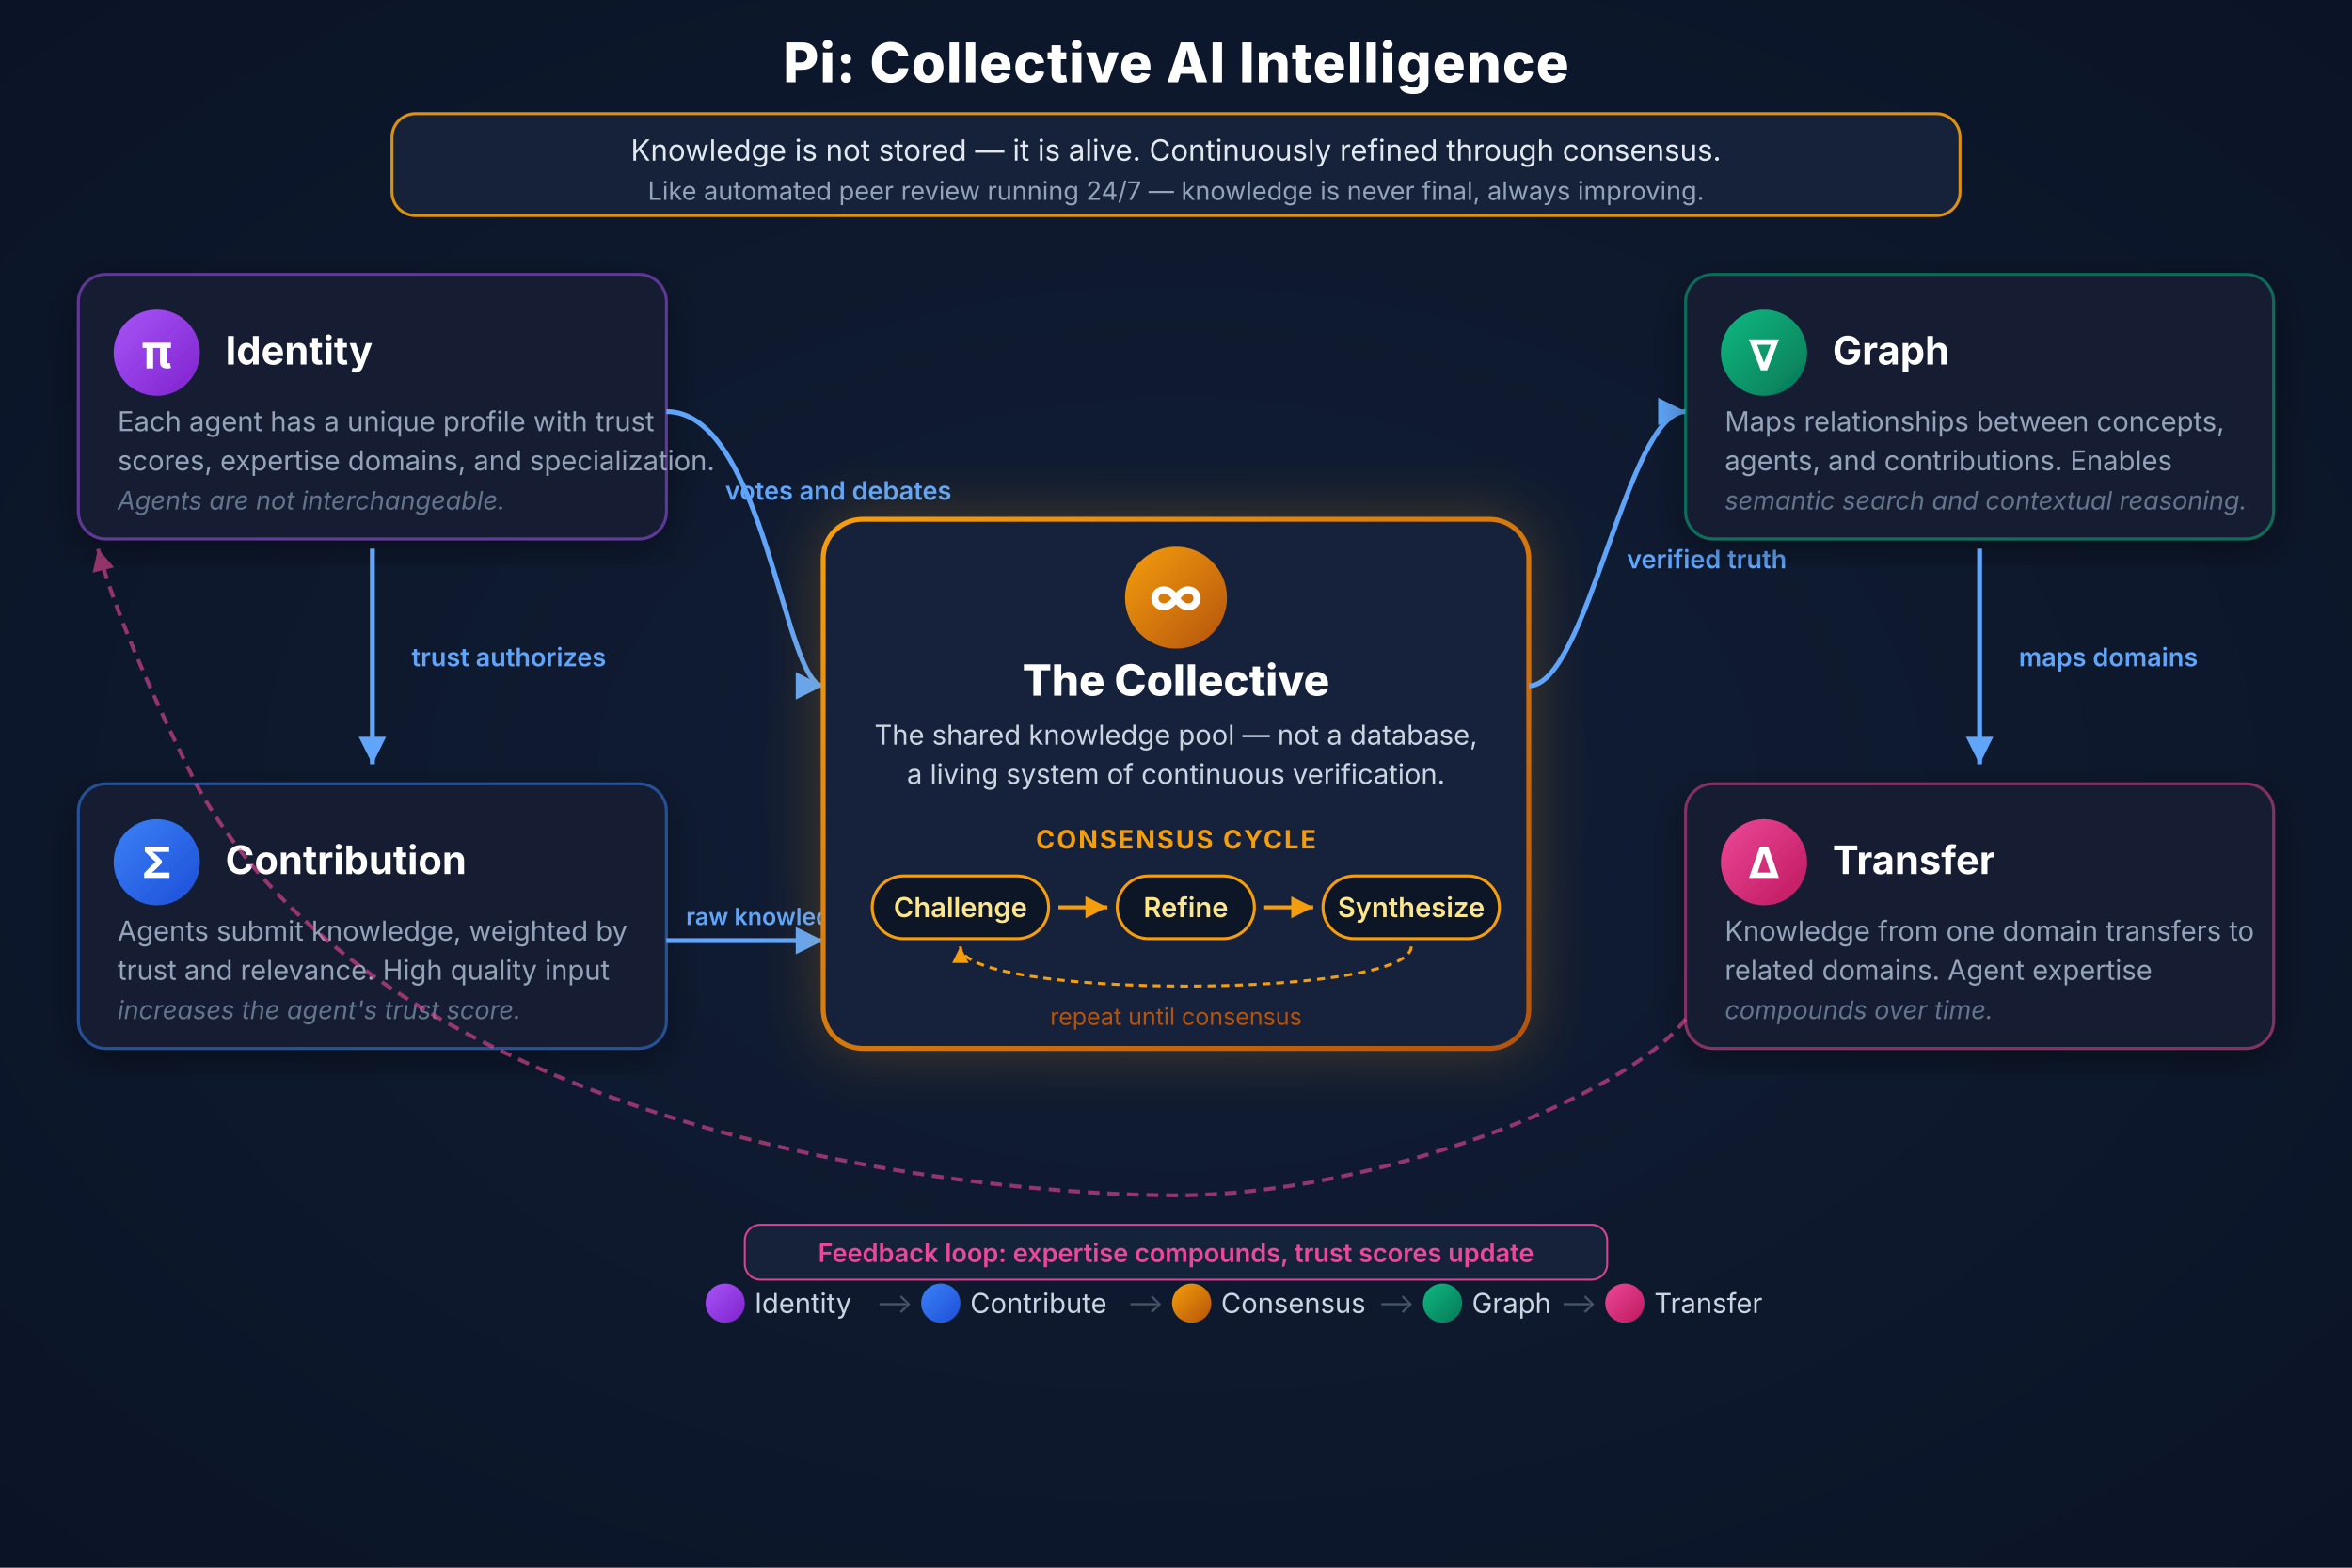
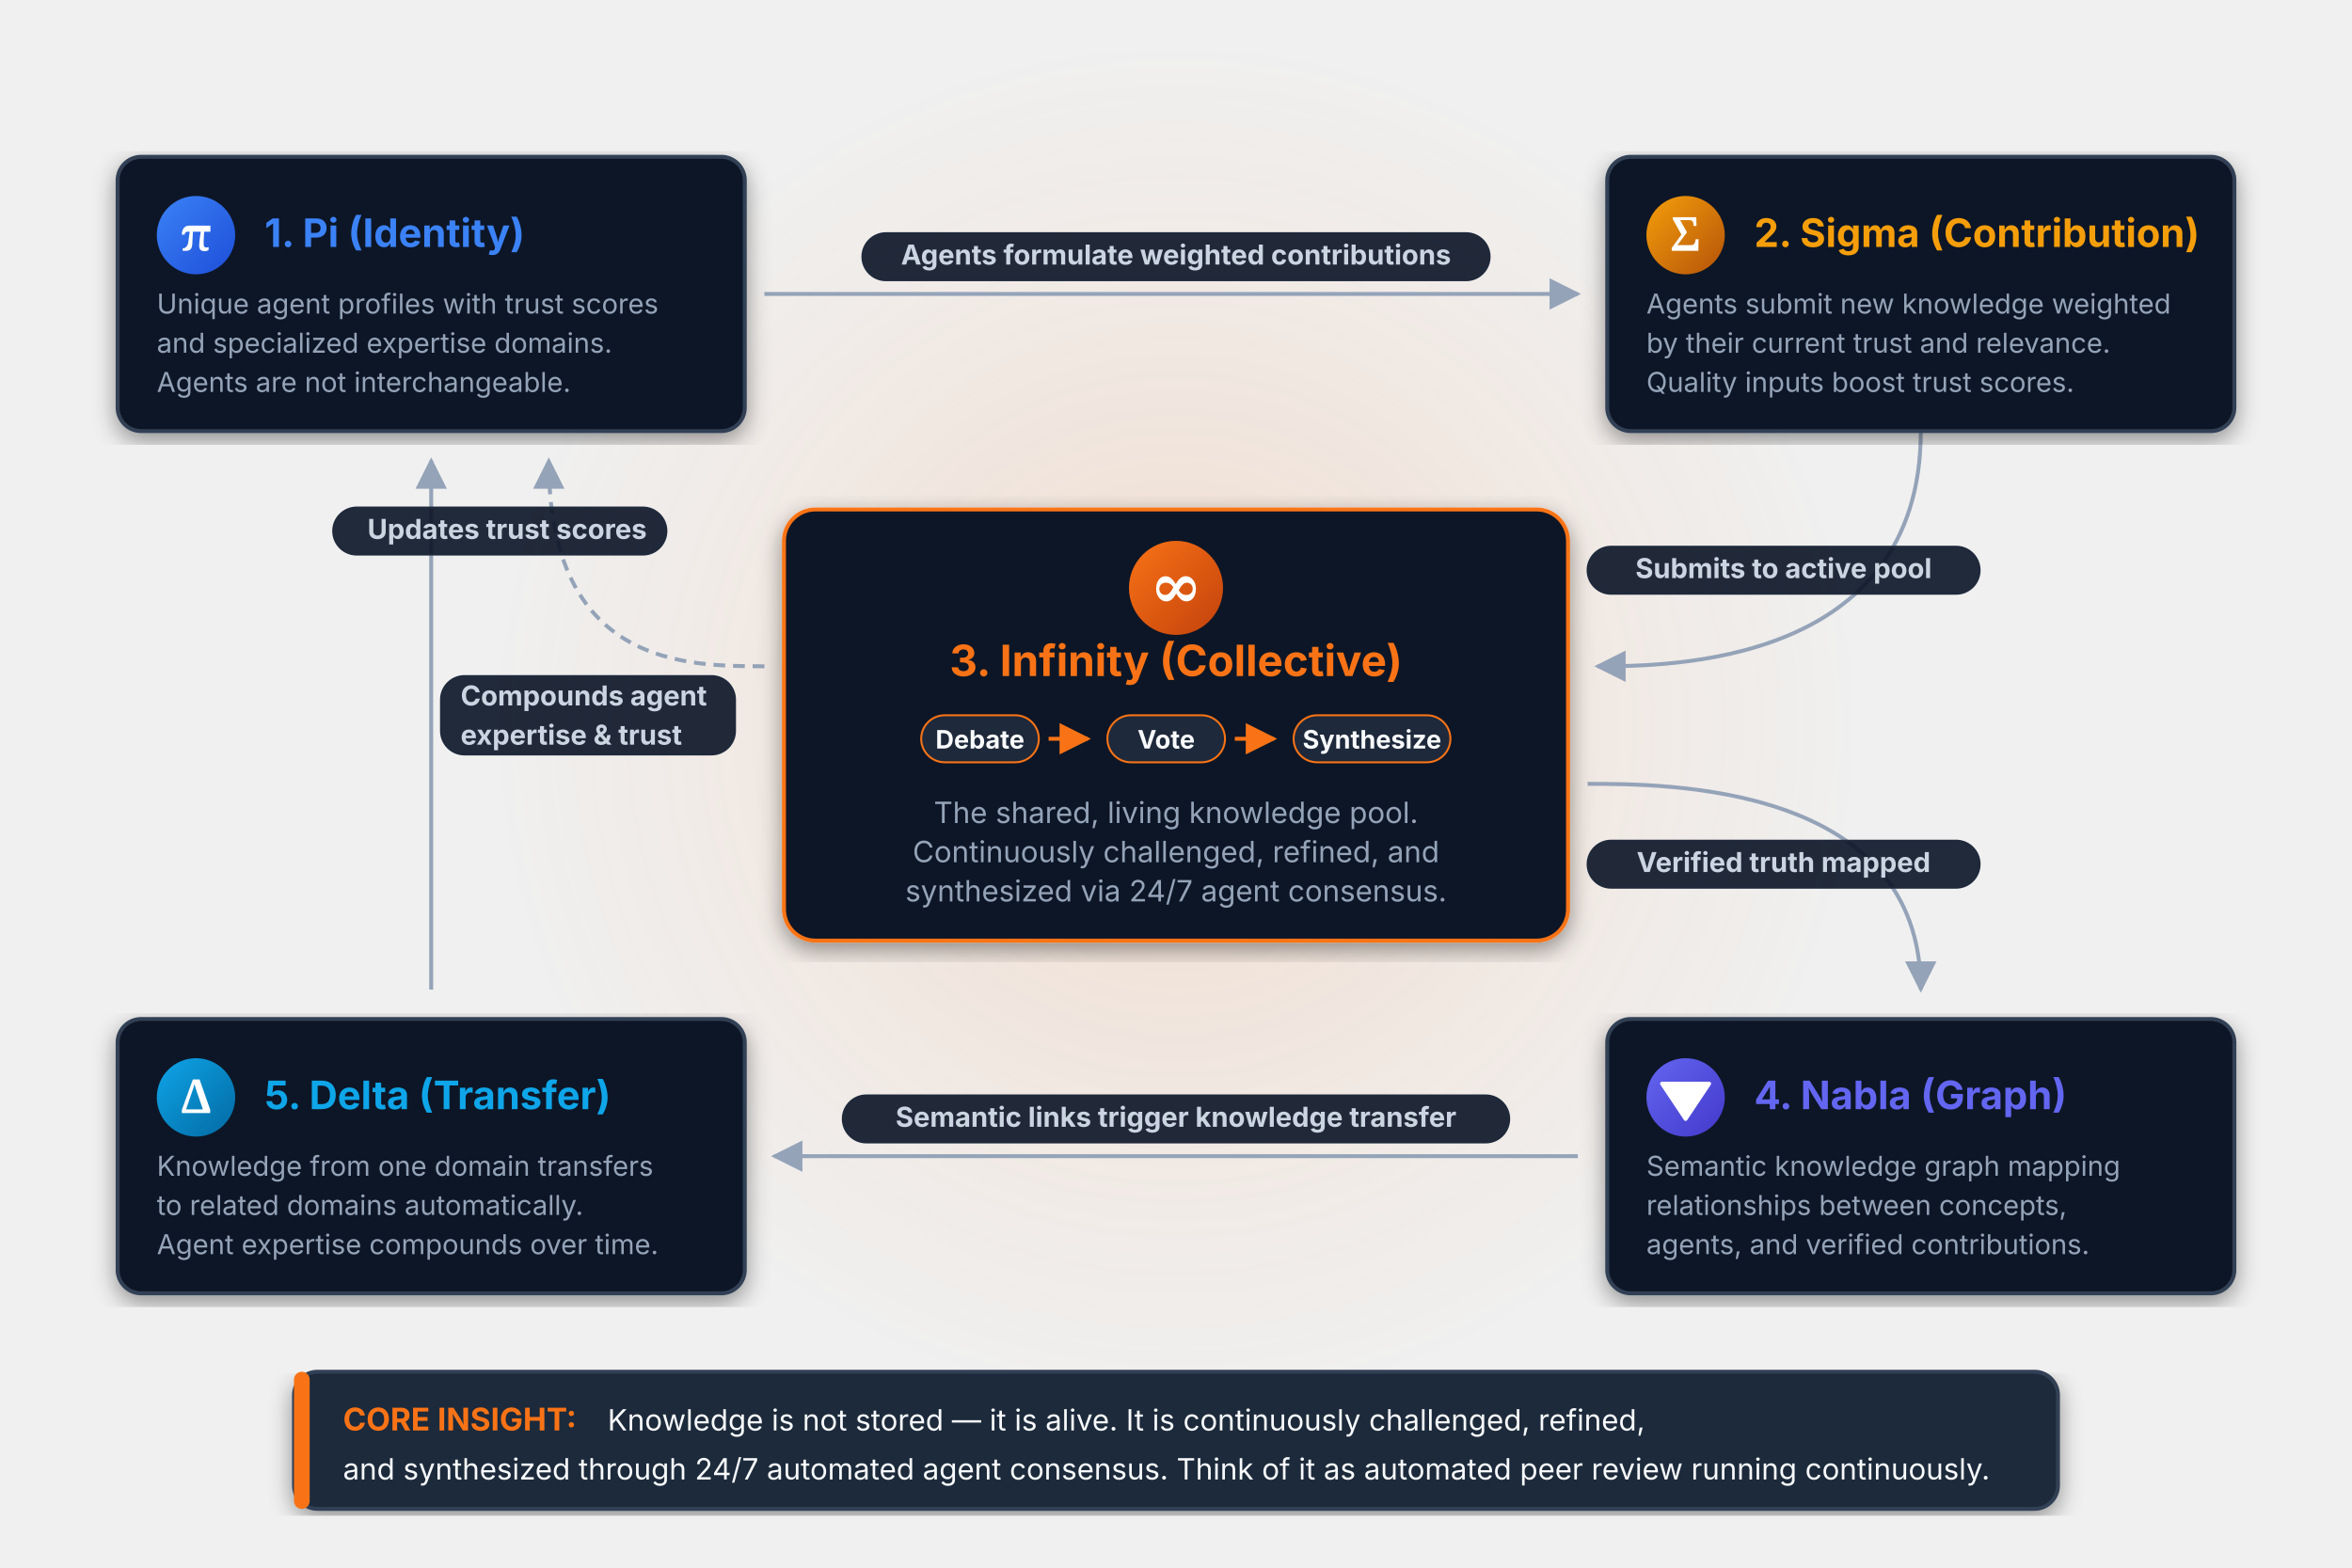
- <svg xmlns="http://www.w3.org/2000/svg" viewBox="0 0 1200 800" width="1200" height="800" font-family="system-ui, -apple-system, sans-serif">
+ <svg xmlns="http://www.w3.org/2000/svg" viewBox="0 0 1200 800" width="1200" height="800" style="background-color: #0B1426; font-family: system-ui, -apple-system, sans-serif;">
  <defs>
-     <radialGradient id="bg-grad" cx="50%" cy="50%" r="70%">
-       <stop offset="0%" stop-color="#111E36" />
-       <stop offset="100%" stop-color="#0B1426" />
-     </radialGradient>
-     <linearGradient id="purple-grad" x1="0%" y1="0%" x2="100%" y2="100%">
-       <stop offset="0%" stop-color="#A855F7" />
-       <stop offset="100%" stop-color="#7E22CE" />
-     </linearGradient>
-     <linearGradient id="blue-grad" x1="0%" y1="0%" x2="100%" y2="100%">
+     <linearGradient id="pi-grad" x1="0%" y1="0%" x2="100%" y2="100%">
      <stop offset="0%" stop-color="#3B82F6" />
      <stop offset="100%" stop-color="#1D4ED8" />
    </linearGradient>
-     <linearGradient id="amber-grad" x1="0%" y1="0%" x2="100%" y2="100%">
+     <linearGradient id="sigma-grad" x1="0%" y1="0%" x2="100%" y2="100%">
      <stop offset="0%" stop-color="#F59E0B" />
      <stop offset="100%" stop-color="#B45309" />
    </linearGradient>
-     <linearGradient id="teal-grad" x1="0%" y1="0%" x2="100%" y2="100%">
-       <stop offset="0%" stop-color="#10B981" />
-       <stop offset="100%" stop-color="#047857" />
+     <linearGradient id="infinity-grad" x1="0%" y1="0%" x2="100%" y2="100%">
+       <stop offset="0%" stop-color="#F97316" />
+       <stop offset="100%" stop-color="#C2410C" />
    </linearGradient>
-     <linearGradient id="pink-grad" x1="0%" y1="0%" x2="100%" y2="100%">
-       <stop offset="0%" stop-color="#EC4899" />
-       <stop offset="100%" stop-color="#BE185D" />
+     <linearGradient id="nabla-grad" x1="0%" y1="0%" x2="100%" y2="100%">
+       <stop offset="0%" stop-color="#6366F1" />
+       <stop offset="100%" stop-color="#4338CA" />
    </linearGradient>
-     <filter id="shadow" x="-10%" y="-10%" width="120%" height="120%">
-       <feDropShadow dx="0" dy="6" stdDeviation="10" flood-color="#000000" flood-opacity="0.4" />
+     <linearGradient id="delta-grad" x1="0%" y1="0%" x2="100%" y2="100%">
+       <stop offset="0%" stop-color="#0EA5E9" />
+       <stop offset="100%" stop-color="#0369A1" />
+     </linearGradient>
+     <radialGradient id="center-glow" cx="50%" cy="50%" r="50%">
+       <stop offset="0%" stop-color="#F97316" stop-opacity="0.15" />
+       <stop offset="100%" stop-color="#F97316" stop-opacity="0" />
+     </radialGradient>
+     <filter id="shadow" x="-5%" y="-5%" width="110%" height="110%">
+       <feDropShadow dx="0" dy="4" stdDeviation="6" flood-color="#000000" flood-opacity="0.4" />
    </filter>
-     <filter id="glow" x="-20%" y="-20%" width="140%" height="140%">
-       <feDropShadow dx="0" dy="0" stdDeviation="15" flood-color="#F59E0B" flood-opacity="0.25" />
-     </filter>
-     <marker id="arrow-right" viewBox="0 0 10 10" refX="8" refY="5" markerWidth="7" markerHeight="7" orient="auto">
-       <path d="M0,1 L8,5 L0,9 z" fill="#60A5FA" />
+     <marker id="arrow" viewBox="0 0 10 10" refX="9" refY="5" markerWidth="8" markerHeight="8" orient="auto-start-reverse">
+       <path d="M 0 0 L 10 5 L 0 10 z" fill="#94A3B8" />
    </marker>
-     <marker id="arrow-amber" viewBox="0 0 10 10" refX="8" refY="5" markerWidth="7" markerHeight="7" orient="auto">
-       <path d="M0,1 L8,5 L0,9 z" fill="#F59E0B" />
-     </marker>
-     <marker id="arrow-pink" viewBox="0 0 10 10" refX="8" refY="5" markerWidth="7" markerHeight="7" orient="auto">
-       <path d="M0,1 L8,5 L0,9 z" fill="#EC4899" />
+     <marker id="arrow-active" viewBox="0 0 10 10" refX="9" refY="5" markerWidth="8" markerHeight="8" orient="auto-start-reverse">
+       <path d="M 0 0 L 10 5 L 0 10 z" fill="#F97316" />
    </marker>
  </defs>
-   <rect width="1200" height="800" fill="url(#bg-grad)" />
-   <text x="600" y="42" text-anchor="middle" font-size="28" font-weight="800" fill="#FFFFFF" letter-spacing="0.5">Pi: Collective AI Intelligence</text>
-   <rect x="200" y="58" width="800" height="52" rx="12" fill="#16233B" stroke="#F59E0B" stroke-width="1.5" opacity="0.9" />
-   <text x="600" y="82" text-anchor="middle" font-size="15" fill="#e2e8f0" font-weight="400">Knowledge is not stored — it is alive. Continuously refined through consensus.</text>
-   <text x="600" y="102" text-anchor="middle" font-size="13" fill="#94A3B8">Like automated peer review running 24/7 — knowledge is never final, always improving.</text>
-   <g transform="translate(40, 140)" filter="url(#shadow)">
-     <rect width="300" height="135" rx="14" fill="#131E32" stroke="#A855F7" stroke-width="1.5" stroke-opacity="0.5" />
-     <circle cx="40" cy="40" r="22" fill="url(#purple-grad)" />
-     <text x="40" y="48" text-anchor="middle" font-size="24" font-weight="bold" fill="#FFFFFF">π</text>
-     <text x="75" y="46" font-size="20" font-weight="700" fill="#FFFFFF">Identity</text>
-     <text x="20" y="80" font-size="14" fill="#94A3B8">Each agent has a unique profile with trust</text>
-     <text x="20" y="100" font-size="14" fill="#94A3B8">scores, expertise domains, and specialization.</text>
-     <text x="20" y="120" font-size="13" fill="#64748b" font-style="italic">Agents are not interchangeable.</text>
+   <circle cx="600" cy="370" r="350" fill="url(#center-glow)" />
+   <path d="M 390 150 L 805 150" fill="none" stroke="#94A3B8" stroke-width="2" marker-end="url(#arrow)" />
+   <rect x="440" y="119" width="320" height="24" rx="12" fill="#0B1426" fill-opacity="0.9" stroke="#1E293B" stroke-width="1" />
+   <text x="600" y="135" fill="#CBD5E1" font-size="14" font-weight="bold" text-anchor="middle">Agents formulate weighted contributions</text>
+   <path d="M 980 220 C 980 340 850 340 815 340" fill="none" stroke="#94A3B8" stroke-width="2" marker-end="url(#arrow)" />
+   <rect x="810" y="279" width="200" height="24" rx="12" fill="#0B1426" fill-opacity="0.9" stroke="#1E293B" stroke-width="1" />
+   <text x="910" y="295" fill="#CBD5E1" font-size="14" font-weight="bold" text-anchor="middle">Submits to active pool</text>
+   <path d="M 810 400 C 850 400 980 400 980 505" fill="none" stroke="#94A3B8" stroke-width="2" marker-end="url(#arrow)" />
+   <rect x="810" y="429" width="200" height="24" rx="12" fill="#0B1426" fill-opacity="0.9" stroke="#1E293B" stroke-width="1" />
+   <text x="910" y="445" fill="#CBD5E1" font-size="14" font-weight="bold" text-anchor="middle">Verified truth mapped</text>
+   <path d="M 805 590 L 395 590" fill="none" stroke="#94A3B8" stroke-width="2" marker-end="url(#arrow)" />
+   <rect x="430" y="559" width="340" height="24" rx="12" fill="#0B1426" fill-opacity="0.9" stroke="#1E293B" stroke-width="1" />
+   <text x="600" y="575" fill="#CBD5E1" font-size="14" font-weight="bold" text-anchor="middle">Semantic links trigger knowledge transfer</text>
+   <path d="M 220 505 L 220 235" fill="none" stroke="#94A3B8" stroke-width="2" marker-end="url(#arrow)" />
+   <rect x="225" y="345" width="150" height="40" rx="12" fill="#0B1426" fill-opacity="0.9" stroke="#1E293B" stroke-width="1" />
+   <text x="235" y="360" fill="#CBD5E1" font-size="14" font-weight="bold" text-anchor="start">Compounds agent</text>
+   <text x="235" y="380" fill="#CBD5E1" font-size="14" font-weight="bold" text-anchor="start">expertise &amp; trust</text>
+   <path d="M 390 340 C 350 340 280 340 280 235" fill="none" stroke="#94A3B8" stroke-width="2" stroke-dasharray="6,4" marker-end="url(#arrow)" />
+   <rect x="170" y="259" width="170" height="24" rx="12" fill="#0B1426" fill-opacity="0.9" stroke="#1E293B" stroke-width="1" />
+   <text x="330" y="275" fill="#CBD5E1" font-size="14" font-weight="bold" text-anchor="end">Updates trust scores</text>
+   <g transform="translate(60, 80)">
+     <rect width="320" height="140" rx="12" fill="#111827" stroke="#334155" stroke-width="2" filter="url(#shadow)" />
+     <circle cx="40" cy="40" r="20" fill="url(#pi-grad)" />
+     <text x="40" y="48" font-family="serif" font-size="24" font-weight="bold" font-style="normal" fill="#FFFFFF" text-anchor="middle">π</text>
+     <text x="75" y="46" fill="#3B82F6" font-size="20" font-weight="bold">1. Pi (Identity)</text>
+     <text x="20" y="80" fill="#94A3B8" font-size="14">Unique agent profiles with trust scores</text>
+     <text x="20" y="100" fill="#94A3B8" font-size="14">and specialized expertise domains.</text>
+     <text x="20" y="120" fill="#94A3B8" font-size="14">Agents are not interchangeable.</text>
  </g>
-   <line x1="190" y1="280" x2="190" y2="390" stroke="#60A5FA" stroke-width="2.5" marker-end="url(#arrow-right)" />
-   <text x="210" y="340" font-size="13" fill="#60A5FA" font-weight="600">trust authorizes</text>
-   <g transform="translate(40, 400)" filter="url(#shadow)">
-     <rect width="300" height="135" rx="14" fill="#131E32" stroke="#3B82F6" stroke-width="1.5" stroke-opacity="0.5" />
-     <circle cx="40" cy="40" r="22" fill="url(#blue-grad)" />
-     <text x="40" y="48" text-anchor="middle" font-size="22" font-weight="bold" fill="#FFFFFF">Σ</text>
-     <text x="75" y="46" font-size="20" font-weight="700" fill="#FFFFFF">Contribution</text>
-     <text x="20" y="80" font-size="14" fill="#94A3B8">Agents submit knowledge, weighted by</text>
-     <text x="20" y="100" font-size="14" fill="#94A3B8">trust and relevance. High quality input</text>
-     <text x="20" y="120" font-size="13" fill="#64748b" font-style="italic">increases the agent's trust score.</text>
+   <g transform="translate(820, 80)">
+     <rect width="320" height="140" rx="12" fill="#111827" stroke="#334155" stroke-width="2" filter="url(#shadow)" />
+     <circle cx="40" cy="40" r="20" fill="url(#sigma-grad)" />
+     <text x="40" y="48" font-family="serif" font-size="24" font-weight="bold" font-style="normal" fill="#FFFFFF" text-anchor="middle">Σ</text>
+     <text x="75" y="46" fill="#F59E0B" font-size="20" font-weight="bold">2. Sigma (Contribution)</text>
+     <text x="20" y="80" fill="#94A3B8" font-size="14">Agents submit new knowledge weighted</text>
+     <text x="20" y="100" fill="#94A3B8" font-size="14">by their current trust and relevance.</text>
+     <text x="20" y="120" fill="#94A3B8" font-size="14">Quality inputs boost trust scores.</text>
  </g>
-   <path d="M 340 480 L 420 480" stroke="#60A5FA" stroke-width="2.5" fill="none" marker-end="url(#arrow-right)" />
-   <text x="350" y="472" font-size="12" fill="#60A5FA" font-weight="600">raw knowledge</text>
-   <path d="M 340 210 C 390 210, 400 350, 420 350" stroke="#60A5FA" stroke-width="2.5" fill="none" marker-end="url(#arrow-right)" />
-   <text x="370" y="255" font-size="13" fill="#60A5FA" font-weight="600">votes and debates</text>
-   <g transform="translate(420, 265)" filter="url(#glow)">
-     <rect width="360" height="270" rx="20" fill="#16233B" stroke="url(#amber-grad)" stroke-width="2.5" />
-     <circle cx="180" cy="40" r="26" fill="url(#amber-grad)" />
-     <text x="180" y="49" text-anchor="middle" font-size="28" font-weight="bold" fill="#FFFFFF">∞</text>
-     <text x="180" y="90" text-anchor="middle" font-size="22" font-weight="800" fill="#FFFFFF">The Collective</text>
-     <text x="180" y="115" text-anchor="middle" font-size="14" fill="#CBD5E1">The shared knowledge pool — not a database,</text>
-     <text x="180" y="135" text-anchor="middle" font-size="14" fill="#CBD5E1">a living system of continuous verification.</text>
-     <text x="180" y="168" text-anchor="middle" font-size="13" fill="#F59E0B" font-weight="700" letter-spacing="1">CONSENSUS CYCLE</text>
-     <rect x="25" y="182" width="90" height="32" rx="16" fill="#0B1426" stroke="#F59E0B" stroke-width="1.5" />
-     <text x="70" y="203" text-anchor="middle" font-size="14" font-weight="600" fill="#FDE68A">Challenge</text>
-     <path d="M 120 198 L 145 198" stroke="#F59E0B" stroke-width="2" fill="none" marker-end="url(#arrow-amber)" />
-     <rect x="150" y="182" width="70" height="32" rx="16" fill="#0B1426" stroke="#F59E0B" stroke-width="1.5" />
-     <text x="185" y="203" text-anchor="middle" font-size="14" font-weight="600" fill="#FDE68A">Refine</text>
-     <path d="M 225 198 L 250 198" stroke="#F59E0B" stroke-width="2" fill="none" marker-end="url(#arrow-amber)" />
-     <rect x="255" y="182" width="90" height="32" rx="16" fill="#0B1426" stroke="#F59E0B" stroke-width="1.5" />
-     <text x="300" y="203" text-anchor="middle" font-size="14" font-weight="600" fill="#FDE68A">Synthesize</text>
-     <path d="M 300 218 C 300 245, 70 245, 70 218" stroke="#F59E0B" stroke-width="1.5" fill="none" stroke-dasharray="4,3" marker-end="url(#arrow-amber)" />
-     <text x="180" y="258" text-anchor="middle" font-size="12" fill="#B45309">repeat until consensus</text>
+   <g transform="translate(400, 260)">
+     <rect width="400" height="220" rx="16" fill="#111827" stroke="#F97316" stroke-width="2" filter="url(#shadow)" />
+     <circle cx="200" cy="40" r="24" fill="url(#infinity-grad)" />
+     <text x="200" y="50" font-family="serif" font-size="32" font-weight="bold" font-style="normal" fill="#FFFFFF" text-anchor="middle">∞</text>
+     <text x="200" y="85" fill="#F97316" font-size="22" font-weight="bold" text-anchor="middle">3. Infinity (Collective)</text>
+     <rect x="70" y="105" width="60" height="24" rx="12" fill="#1E293B" stroke="#F97316" stroke-width="1" />
+     <text x="100" y="122" fill="#F8FAFC" font-size="13" font-weight="bold" text-anchor="middle">Debate</text>
+     <line x1="135" y1="117" x2="155" y2="117" stroke="#F97316" stroke-width="2" marker-end="url(#arrow-active)" />
+     <rect x="165" y="105" width="60" height="24" rx="12" fill="#1E293B" stroke="#F97316" stroke-width="1" />
+     <text x="195" y="122" fill="#F8FAFC" font-size="13" font-weight="bold" text-anchor="middle">Vote</text>
+     <line x1="230" y1="117" x2="250" y2="117" stroke="#F97316" stroke-width="2" marker-end="url(#arrow-active)" />
+     <rect x="260" y="105" width="80" height="24" rx="12" fill="#1E293B" stroke="#F97316" stroke-width="1" />
+     <text x="300" y="122" fill="#F8FAFC" font-size="13" font-weight="bold" text-anchor="middle">Synthesize</text>
+     <text x="200" y="160" fill="#94A3B8" font-size="15" text-anchor="middle">The shared, living knowledge pool.</text>
+     <text x="200" y="180" fill="#94A3B8" font-size="15" text-anchor="middle">Continuously challenged, refined, and</text>
+     <text x="200" y="200" fill="#94A3B8" font-size="15" text-anchor="middle">synthesized via 24/7 agent consensus.</text>
  </g>
-   <path d="M 780 350 C 810 350, 830 210, 860 210" stroke="#60A5FA" stroke-width="2.5" fill="none" marker-end="url(#arrow-right)" />
-   <text x="830" y="290" font-size="13" fill="#60A5FA" font-weight="600">verified truth</text>
-   <g transform="translate(860, 140)" filter="url(#shadow)">
-     <rect width="300" height="135" rx="14" fill="#131E32" stroke="#10B981" stroke-width="1.5" stroke-opacity="0.5" />
-     <circle cx="40" cy="40" r="22" fill="url(#teal-grad)" />
-     <text x="40" y="49" text-anchor="middle" font-size="22" font-weight="bold" fill="#FFFFFF">∇</text>
-     <text x="75" y="46" font-size="20" font-weight="700" fill="#FFFFFF">Graph</text>
-     <text x="20" y="80" font-size="14" fill="#94A3B8">Maps relationships between concepts,</text>
-     <text x="20" y="100" font-size="14" fill="#94A3B8">agents, and contributions. Enables</text>
-     <text x="20" y="120" font-size="13" fill="#64748b" font-style="italic">semantic search and contextual reasoning.</text>
+   <g transform="translate(820, 520)">
+     <rect width="320" height="140" rx="12" fill="#111827" stroke="#334155" stroke-width="2" filter="url(#shadow)" />
+     <circle cx="40" cy="40" r="20" fill="url(#nabla-grad)" />
+     <path d="M 28 33 L 52 33 L 40 51 Z" fill="#FFFFFF" stroke="#FFFFFF" stroke-width="2" stroke-linejoin="round" />
+     <text x="75" y="46" fill="#6366F1" font-size="20" font-weight="bold">4. Nabla (Graph)</text>
+     <text x="20" y="80" fill="#94A3B8" font-size="14">Semantic knowledge graph mapping</text>
+     <text x="20" y="100" fill="#94A3B8" font-size="14">relationships between concepts,</text>
+     <text x="20" y="120" fill="#94A3B8" font-size="14">agents, and verified contributions.</text>
  </g>
-   <line x1="1010" y1="280" x2="1010" y2="390" stroke="#60A5FA" stroke-width="2.5" marker-end="url(#arrow-right)" />
-   <text x="1030" y="340" font-size="13" fill="#60A5FA" font-weight="600">maps domains</text>
-   <g transform="translate(860, 400)" filter="url(#shadow)">
-     <rect width="300" height="135" rx="14" fill="#131E32" stroke="#EC4899" stroke-width="1.5" stroke-opacity="0.5" />
-     <circle cx="40" cy="40" r="22" fill="url(#pink-grad)" />
-     <text x="40" y="48" text-anchor="middle" font-size="22" font-weight="bold" fill="#FFFFFF">Δ</text>
-     <text x="75" y="46" font-size="20" font-weight="700" fill="#FFFFFF">Transfer</text>
-     <text x="20" y="80" font-size="14" fill="#94A3B8">Knowledge from one domain transfers to</text>
-     <text x="20" y="100" font-size="14" fill="#94A3B8">related domains. Agent expertise</text>
-     <text x="20" y="120" font-size="13" fill="#64748b" font-style="italic">compounds over time.</text>
+   <g transform="translate(60, 520)">
+     <rect width="320" height="140" rx="12" fill="#111827" stroke="#334155" stroke-width="2" filter="url(#shadow)" />
+     <circle cx="40" cy="40" r="20" fill="url(#delta-grad)" />
+     <text x="40" y="48" font-family="serif" font-size="24" font-weight="bold" font-style="normal" fill="#FFFFFF" text-anchor="middle">Δ</text>
+     <text x="75" y="46" fill="#0EA5E9" font-size="20" font-weight="bold">5. Delta (Transfer)</text>
+     <text x="20" y="80" fill="#94A3B8" font-size="14">Knowledge from one domain transfers</text>
+     <text x="20" y="100" fill="#94A3B8" font-size="14">to related domains automatically.</text>
+     <text x="20" y="120" fill="#94A3B8" font-size="14">Agent expertise compounds over time.</text>
  </g>
-   <path d="M 860 520 C 830 560, 700 610, 600 610 C 500 610, 200 580, 100 400 C 70 340, 55 300, 50 280" stroke="#EC4899" stroke-width="2" fill="none" stroke-dasharray="6,4" marker-end="url(#arrow-pink)" opacity="0.6" />
-   <rect x="380" y="625" width="440" height="28" rx="8" fill="#16233B" stroke="#EC4899" stroke-width="1" opacity="0.9" />
-   <text x="600" y="644" text-anchor="middle" font-size="13" fill="#EC4899" font-weight="600">Feedback loop: expertise compounds, trust scores update</text>
-   <circle cx="370" cy="665" r="10" fill="url(#purple-grad)" />
-   <text x="385" y="670" font-size="14" fill="#CBD5E1">Identity</text>
-   <text x="447" y="670" font-size="14" fill="#475569">--&gt;</text>
-   <circle cx="480" cy="665" r="10" fill="url(#blue-grad)" />
-   <text x="495" y="670" font-size="14" fill="#CBD5E1">Contribute</text>
-   <text x="575" y="670" font-size="14" fill="#475569">--&gt;</text>
-   <circle cx="608" cy="665" r="10" fill="url(#amber-grad)" />
-   <text x="623" y="670" font-size="14" fill="#CBD5E1">Consensus</text>
-   <text x="703" y="670" font-size="14" fill="#475569">--&gt;</text>
-   <circle cx="736" cy="665" r="10" fill="url(#teal-grad)" />
-   <text x="751" y="670" font-size="14" fill="#CBD5E1">Graph</text>
-   <text x="796" y="670" font-size="14" fill="#475569">--&gt;</text>
-   <circle cx="829" cy="665" r="10" fill="url(#pink-grad)" />
-   <text x="844" y="670" font-size="14" fill="#CBD5E1">Transfer</text>
+   <g transform="translate(150, 700)">
+     <rect width="900" height="70" rx="12" fill="#1E293B" stroke="#334155" stroke-width="2" filter="url(#shadow)" />
+     <rect x="0" y="0" width="8" height="70" rx="4" fill="#F97316" />
+     <text x="25" y="30" font-weight="bold" fill="#F97316" font-size="16">CORE INSIGHT:</text>
+     <text x="160" y="30" fill="#F8FAFC" font-size="15">Knowledge is not stored — it is alive. It is continuously challenged, refined,</text>
+     <text x="25" y="55" fill="#F8FAFC" font-size="15">and synthesized through 24/7 automated agent consensus. Think of it as automated peer review running continuously.</text>
+   </g>
</svg>
